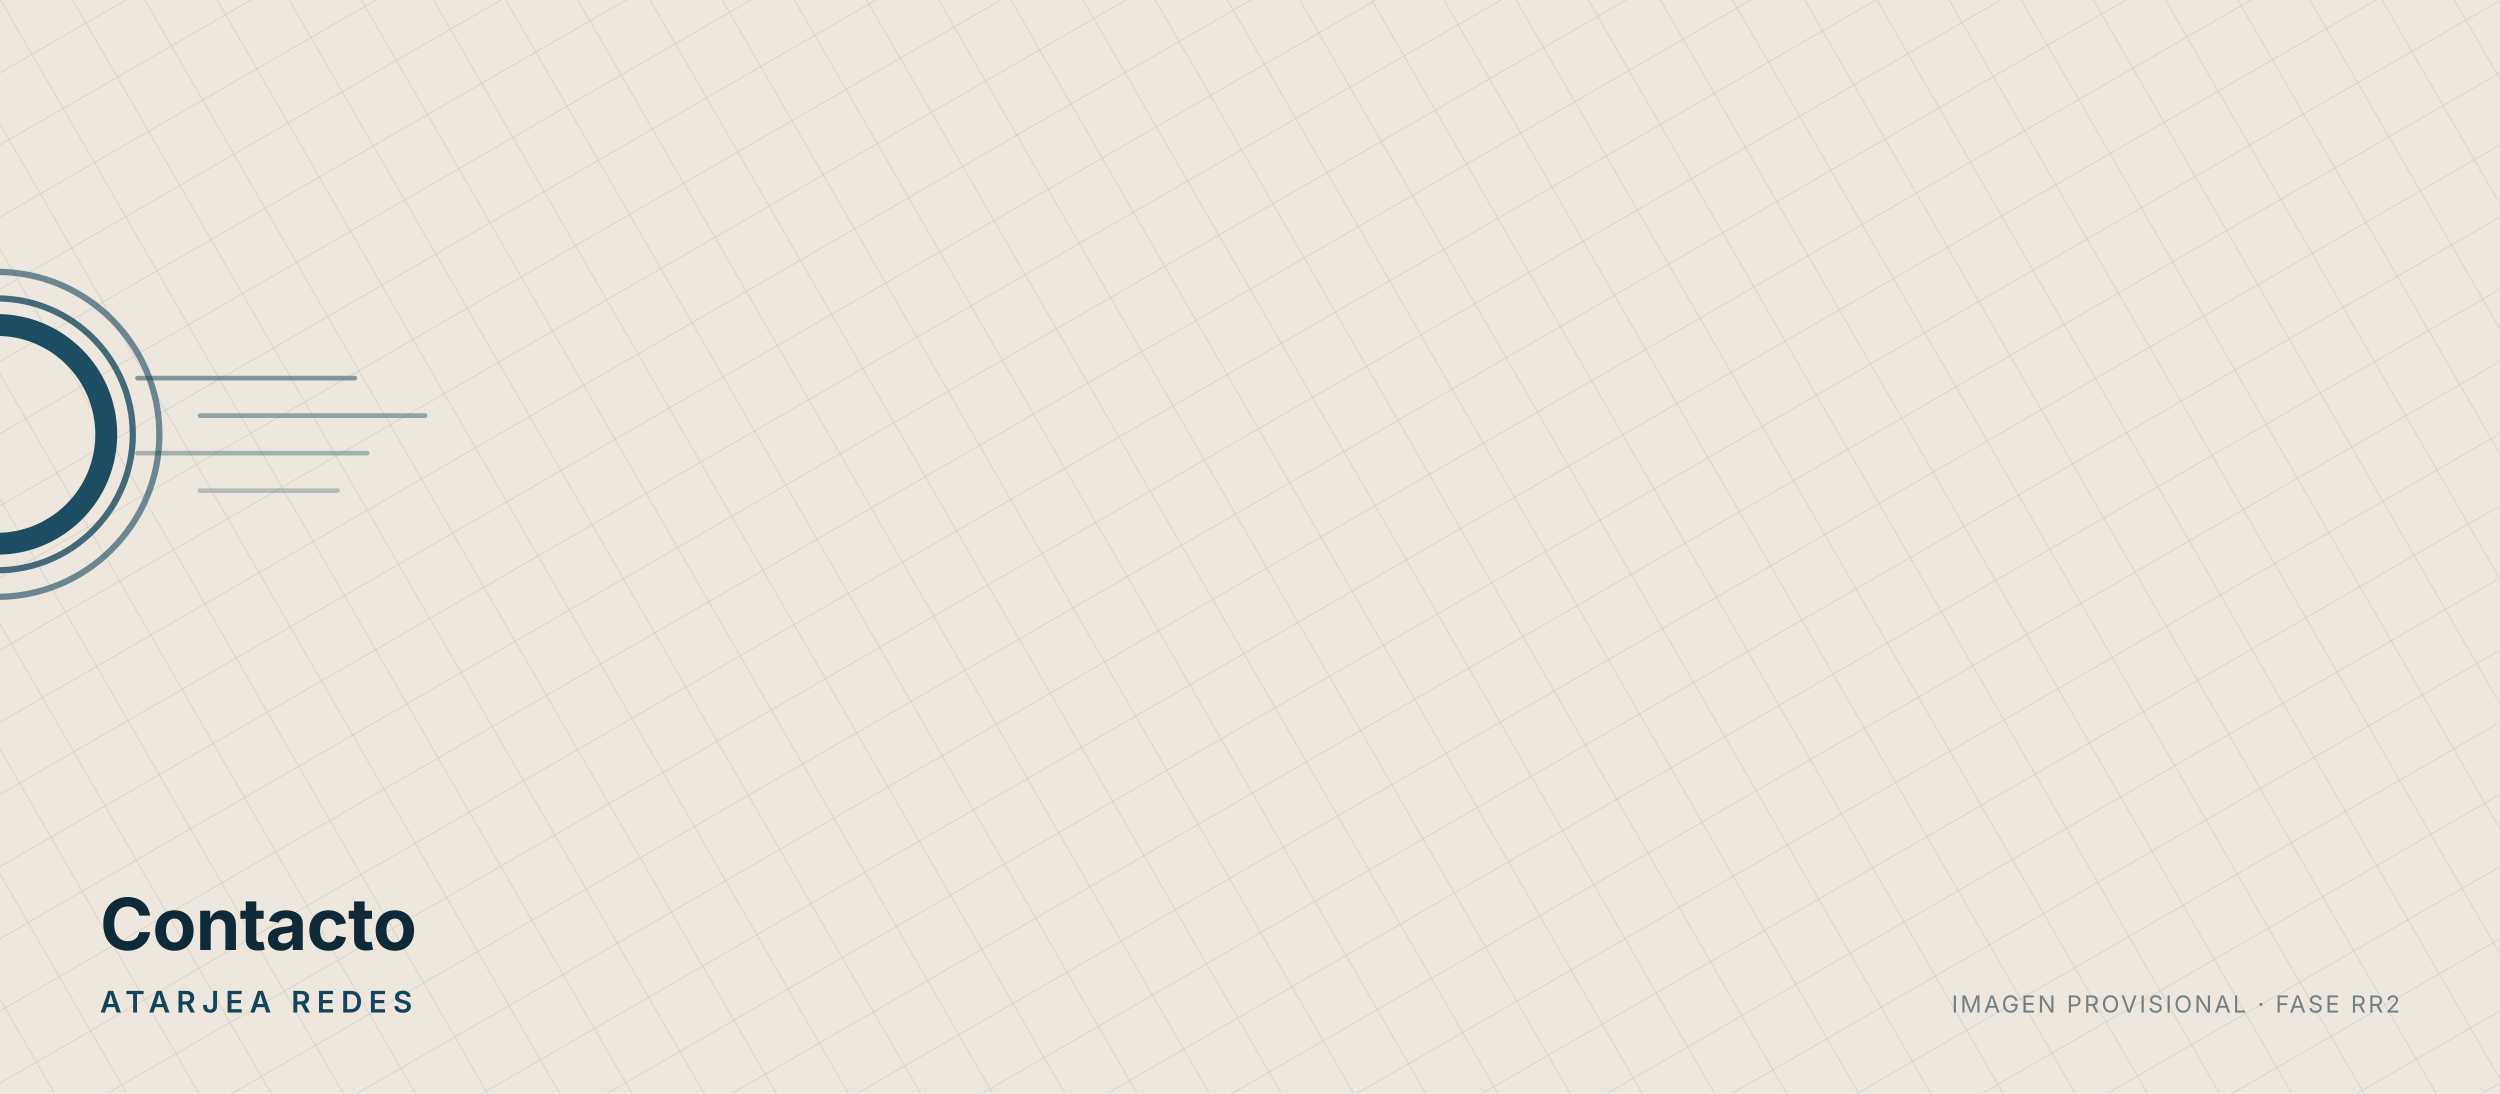
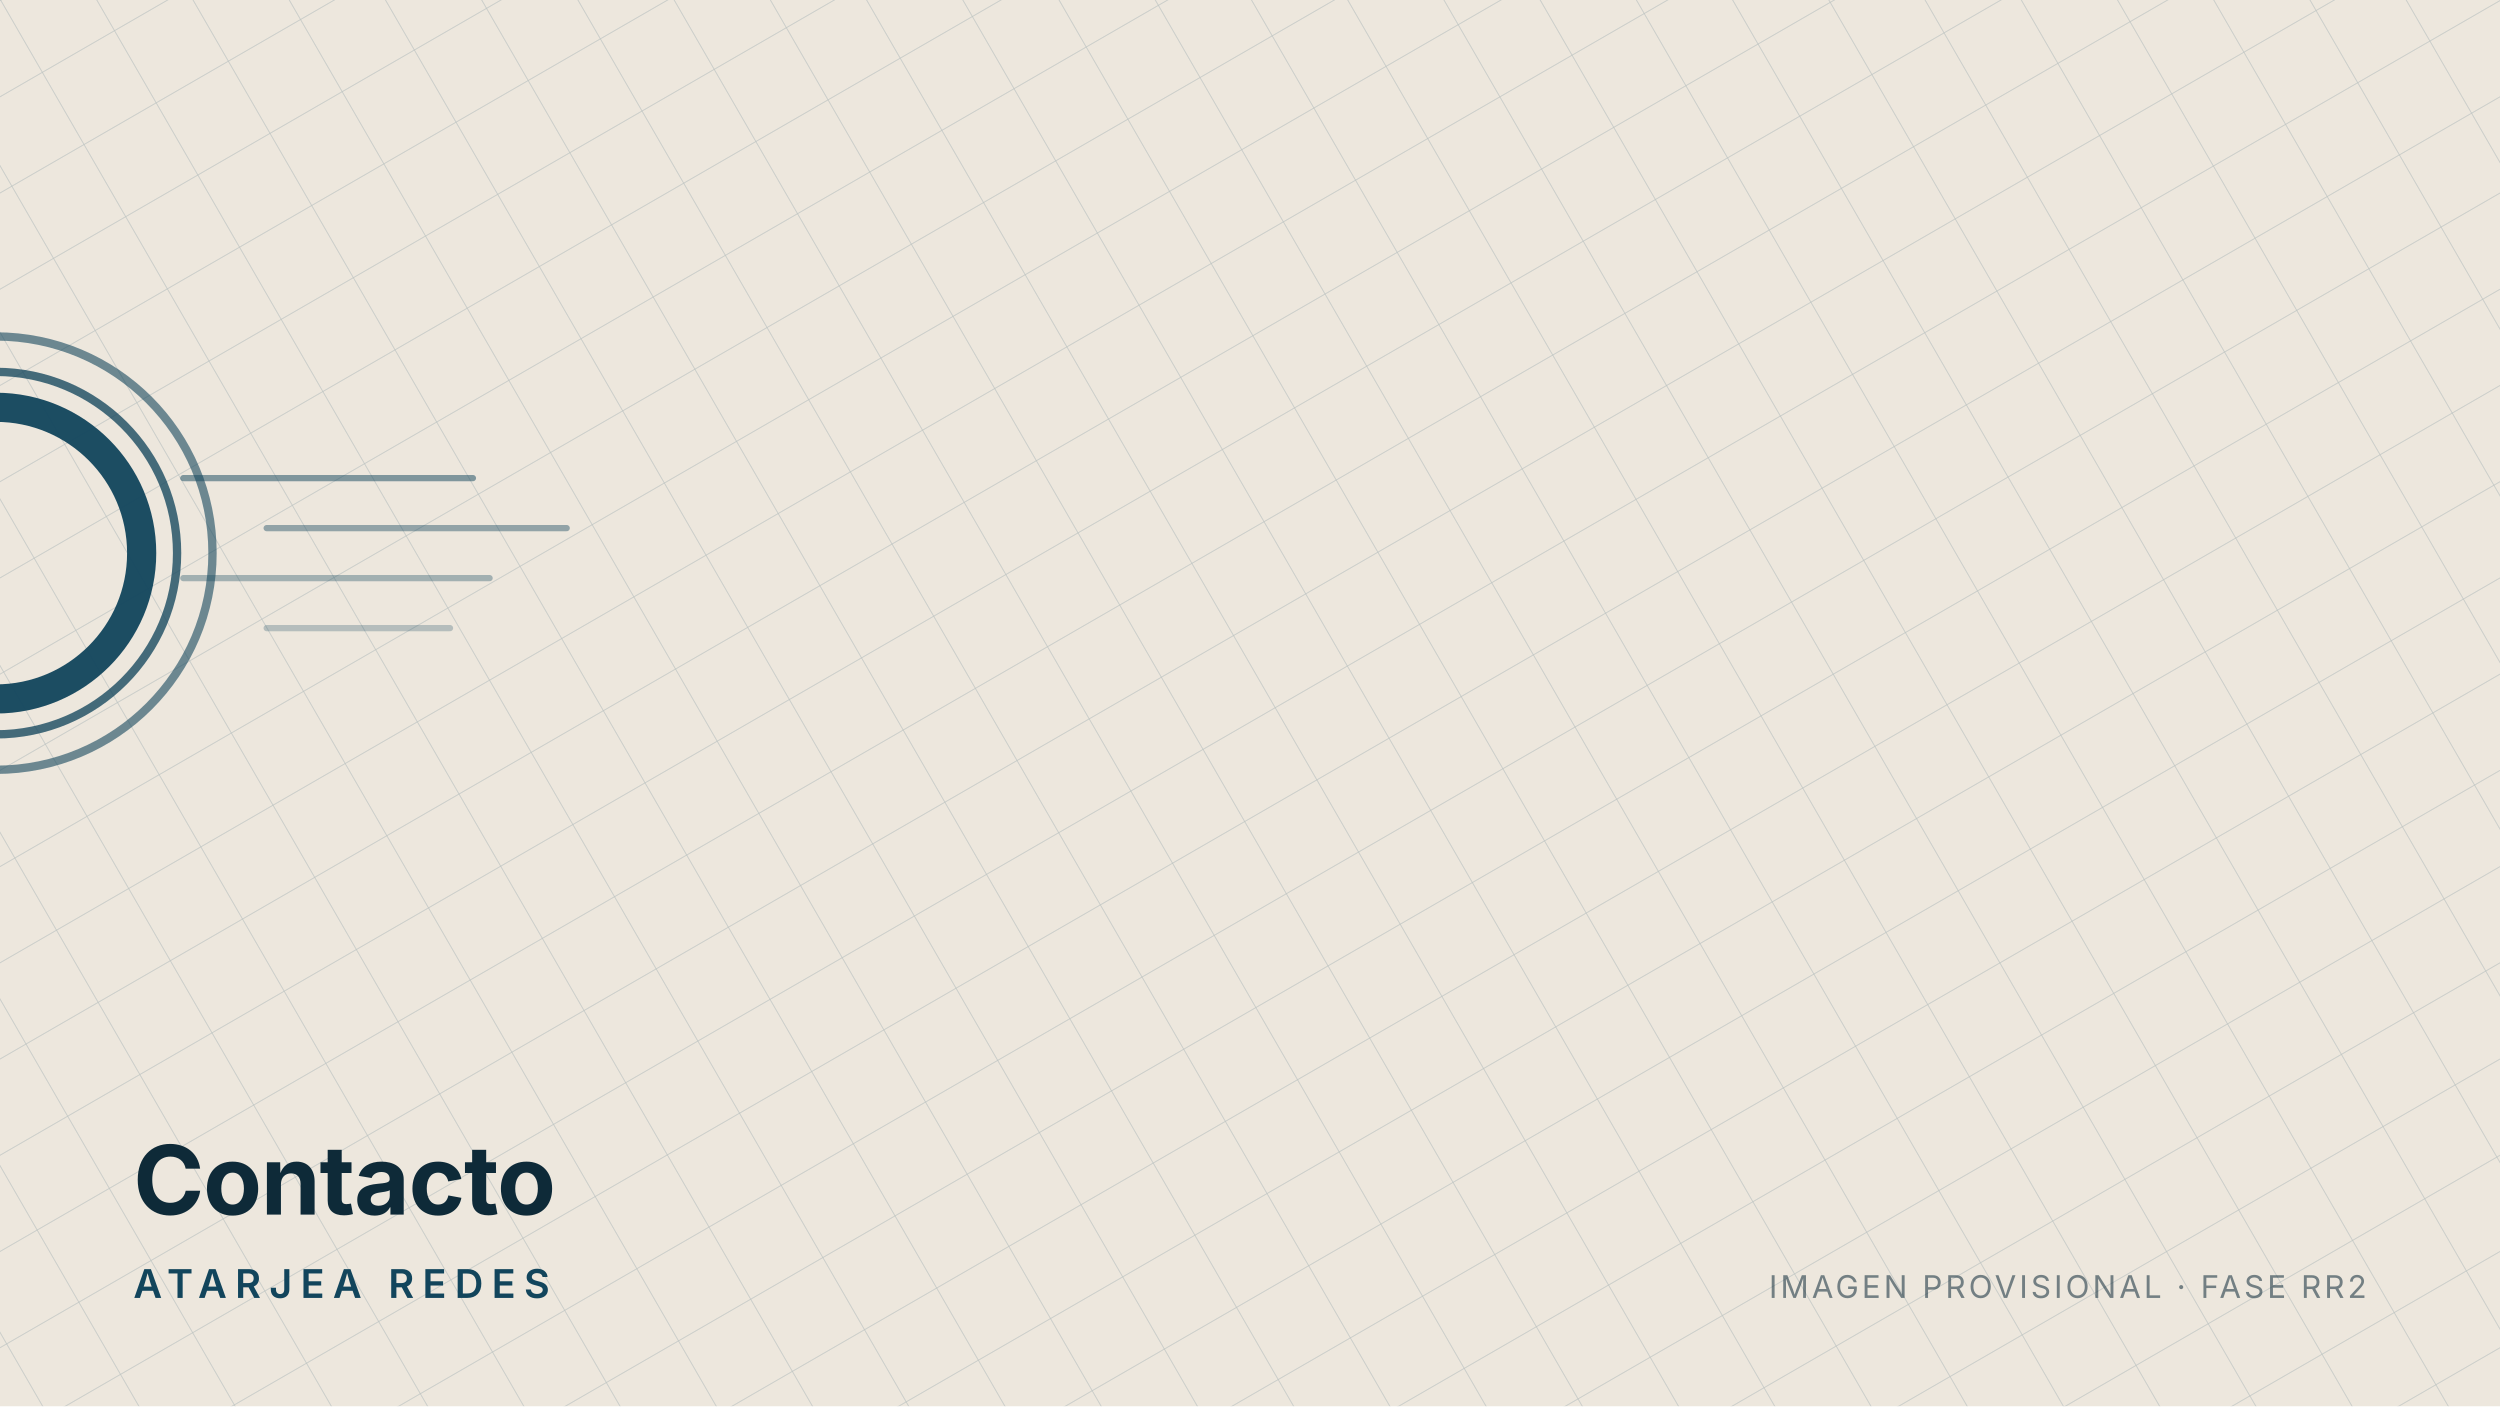
- <svg xmlns="http://www.w3.org/2000/svg" viewBox="0 0 1600 700" width="1600" height="700" role="img" aria-label="Contacto">
+ <svg xmlns="http://www.w3.org/2000/svg" viewBox="0 0 1200 675" width="1200" height="675" role="img" aria-label="Contacto">
  <defs>
    <pattern id="g" width="40" height="40" patternUnits="userSpaceOnUse" patternTransform="rotate(-30)">
      <path d="M40 0 L0 0 0 40" fill="none" stroke="#12455C" stroke-width="0.6" opacity="0.22" />
    </pattern>
  </defs>
-   <rect width="1600" height="700" fill="#EDE7DD" />
-   <rect width="1600" height="700" fill="url(#g)" />
-   <circle cx="-2" cy="278" r="70" fill="none" stroke="#12455C" stroke-width="14" opacity="0.95" />
-   <circle cx="-2" cy="278" r="87" fill="none" stroke="#12455C" stroke-width="4" opacity="0.77" />
-   <circle cx="-2" cy="278" r="104" fill="none" stroke="#12455C" stroke-width="4" opacity="0.59" />
-   <line x1="88" y1="242" x2="227" y2="242" stroke="#12455C" stroke-width="3" opacity="0.50" stroke-linecap="round" />
-   <line x1="128" y1="266" x2="272" y2="266" stroke="#12455C" stroke-width="3" opacity="0.42" stroke-linecap="round" />
-   <line x1="88" y1="290" x2="235" y2="290" stroke="#12455C" stroke-width="3" opacity="0.34" stroke-linecap="round" />
-   <line x1="128" y1="314" x2="216" y2="314" stroke="#12455C" stroke-width="3" opacity="0.26" stroke-linecap="round" />
-   <text x="64" y="608" fill="#0E2A38" font-family="Inter, 'IBM Plex Sans', system-ui, sans-serif" font-size="46" font-weight="700" letter-spacing="-0.5">Contacto</text>
-   <text x="64" y="648" fill="#12455C" font-family="Inter, 'IBM Plex Sans', system-ui, sans-serif" font-size="19" font-weight="600" letter-spacing="4">ATARJEA REDES</text>
-   <text x="1536" y="648" text-anchor="end" fill="#0E2A38" opacity="0.55" font-family="Inter, system-ui, sans-serif" font-size="15" letter-spacing="1.5">IMAGEN PROVISIONAL · FASE RR2</text>
+   <rect width="1200" height="675" fill="#EDE7DD" />
+   <rect width="1200" height="675" fill="url(#g)" />
+   <circle cx="-2" cy="265.5" r="70" fill="none" stroke="#12455C" stroke-width="14" opacity="0.95" />
+   <circle cx="-2" cy="265.5" r="87" fill="none" stroke="#12455C" stroke-width="4" opacity="0.77" />
+   <circle cx="-2" cy="265.5" r="104" fill="none" stroke="#12455C" stroke-width="4" opacity="0.59" />
+   <line x1="88" y1="229.5" x2="227" y2="229.5" stroke="#12455C" stroke-width="3" opacity="0.50" stroke-linecap="round" />
+   <line x1="128" y1="253.5" x2="272" y2="253.5" stroke="#12455C" stroke-width="3" opacity="0.42" stroke-linecap="round" />
+   <line x1="88" y1="277.5" x2="235" y2="277.5" stroke="#12455C" stroke-width="3" opacity="0.34" stroke-linecap="round" />
+   <line x1="128" y1="301.5" x2="216" y2="301.5" stroke="#12455C" stroke-width="3" opacity="0.26" stroke-linecap="round" />
+   <text x="64" y="583" fill="#0E2A38" font-family="Inter, 'IBM Plex Sans', system-ui, sans-serif" font-size="46" font-weight="700" letter-spacing="-0.5">Contacto</text>
+   <text x="64" y="623" fill="#12455C" font-family="Inter, 'IBM Plex Sans', system-ui, sans-serif" font-size="19" font-weight="600" letter-spacing="4">ATARJEA REDES</text>
+   <text x="1136" y="623" text-anchor="end" fill="#0E2A38" opacity="0.55" font-family="Inter, system-ui, sans-serif" font-size="15" letter-spacing="1.5">IMAGEN PROVISIONAL · FASE RR2</text>
</svg>
